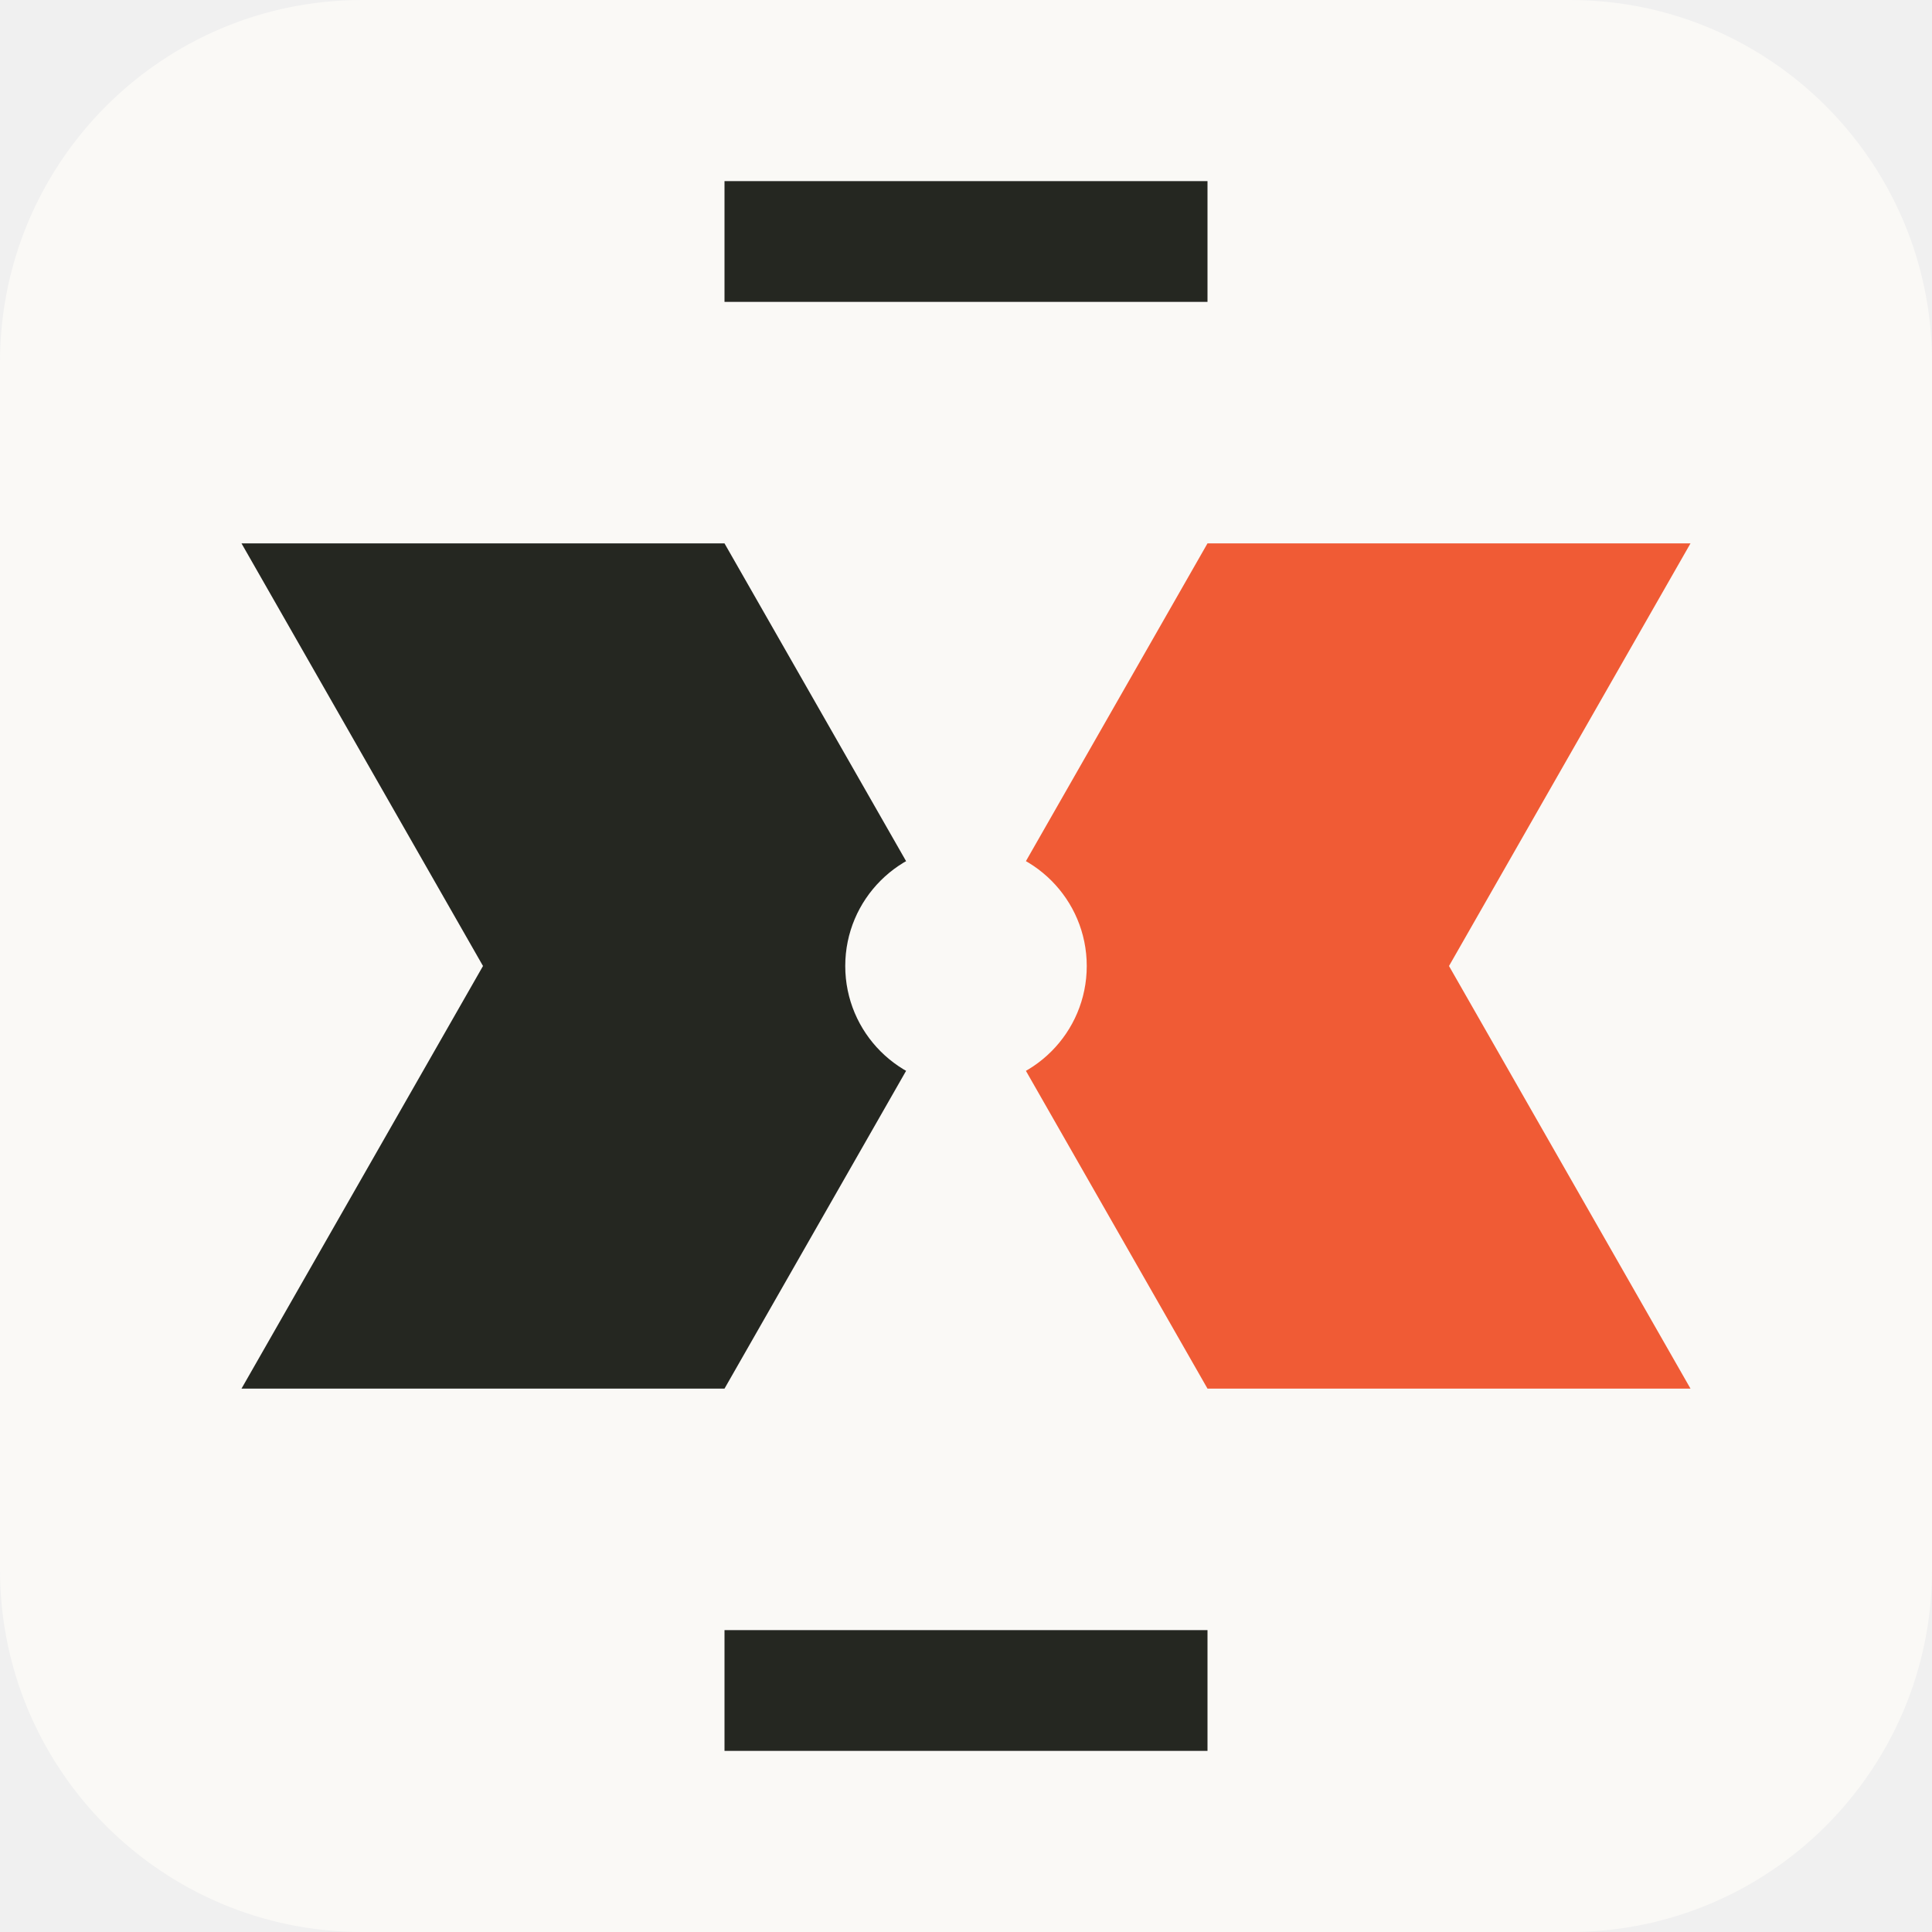
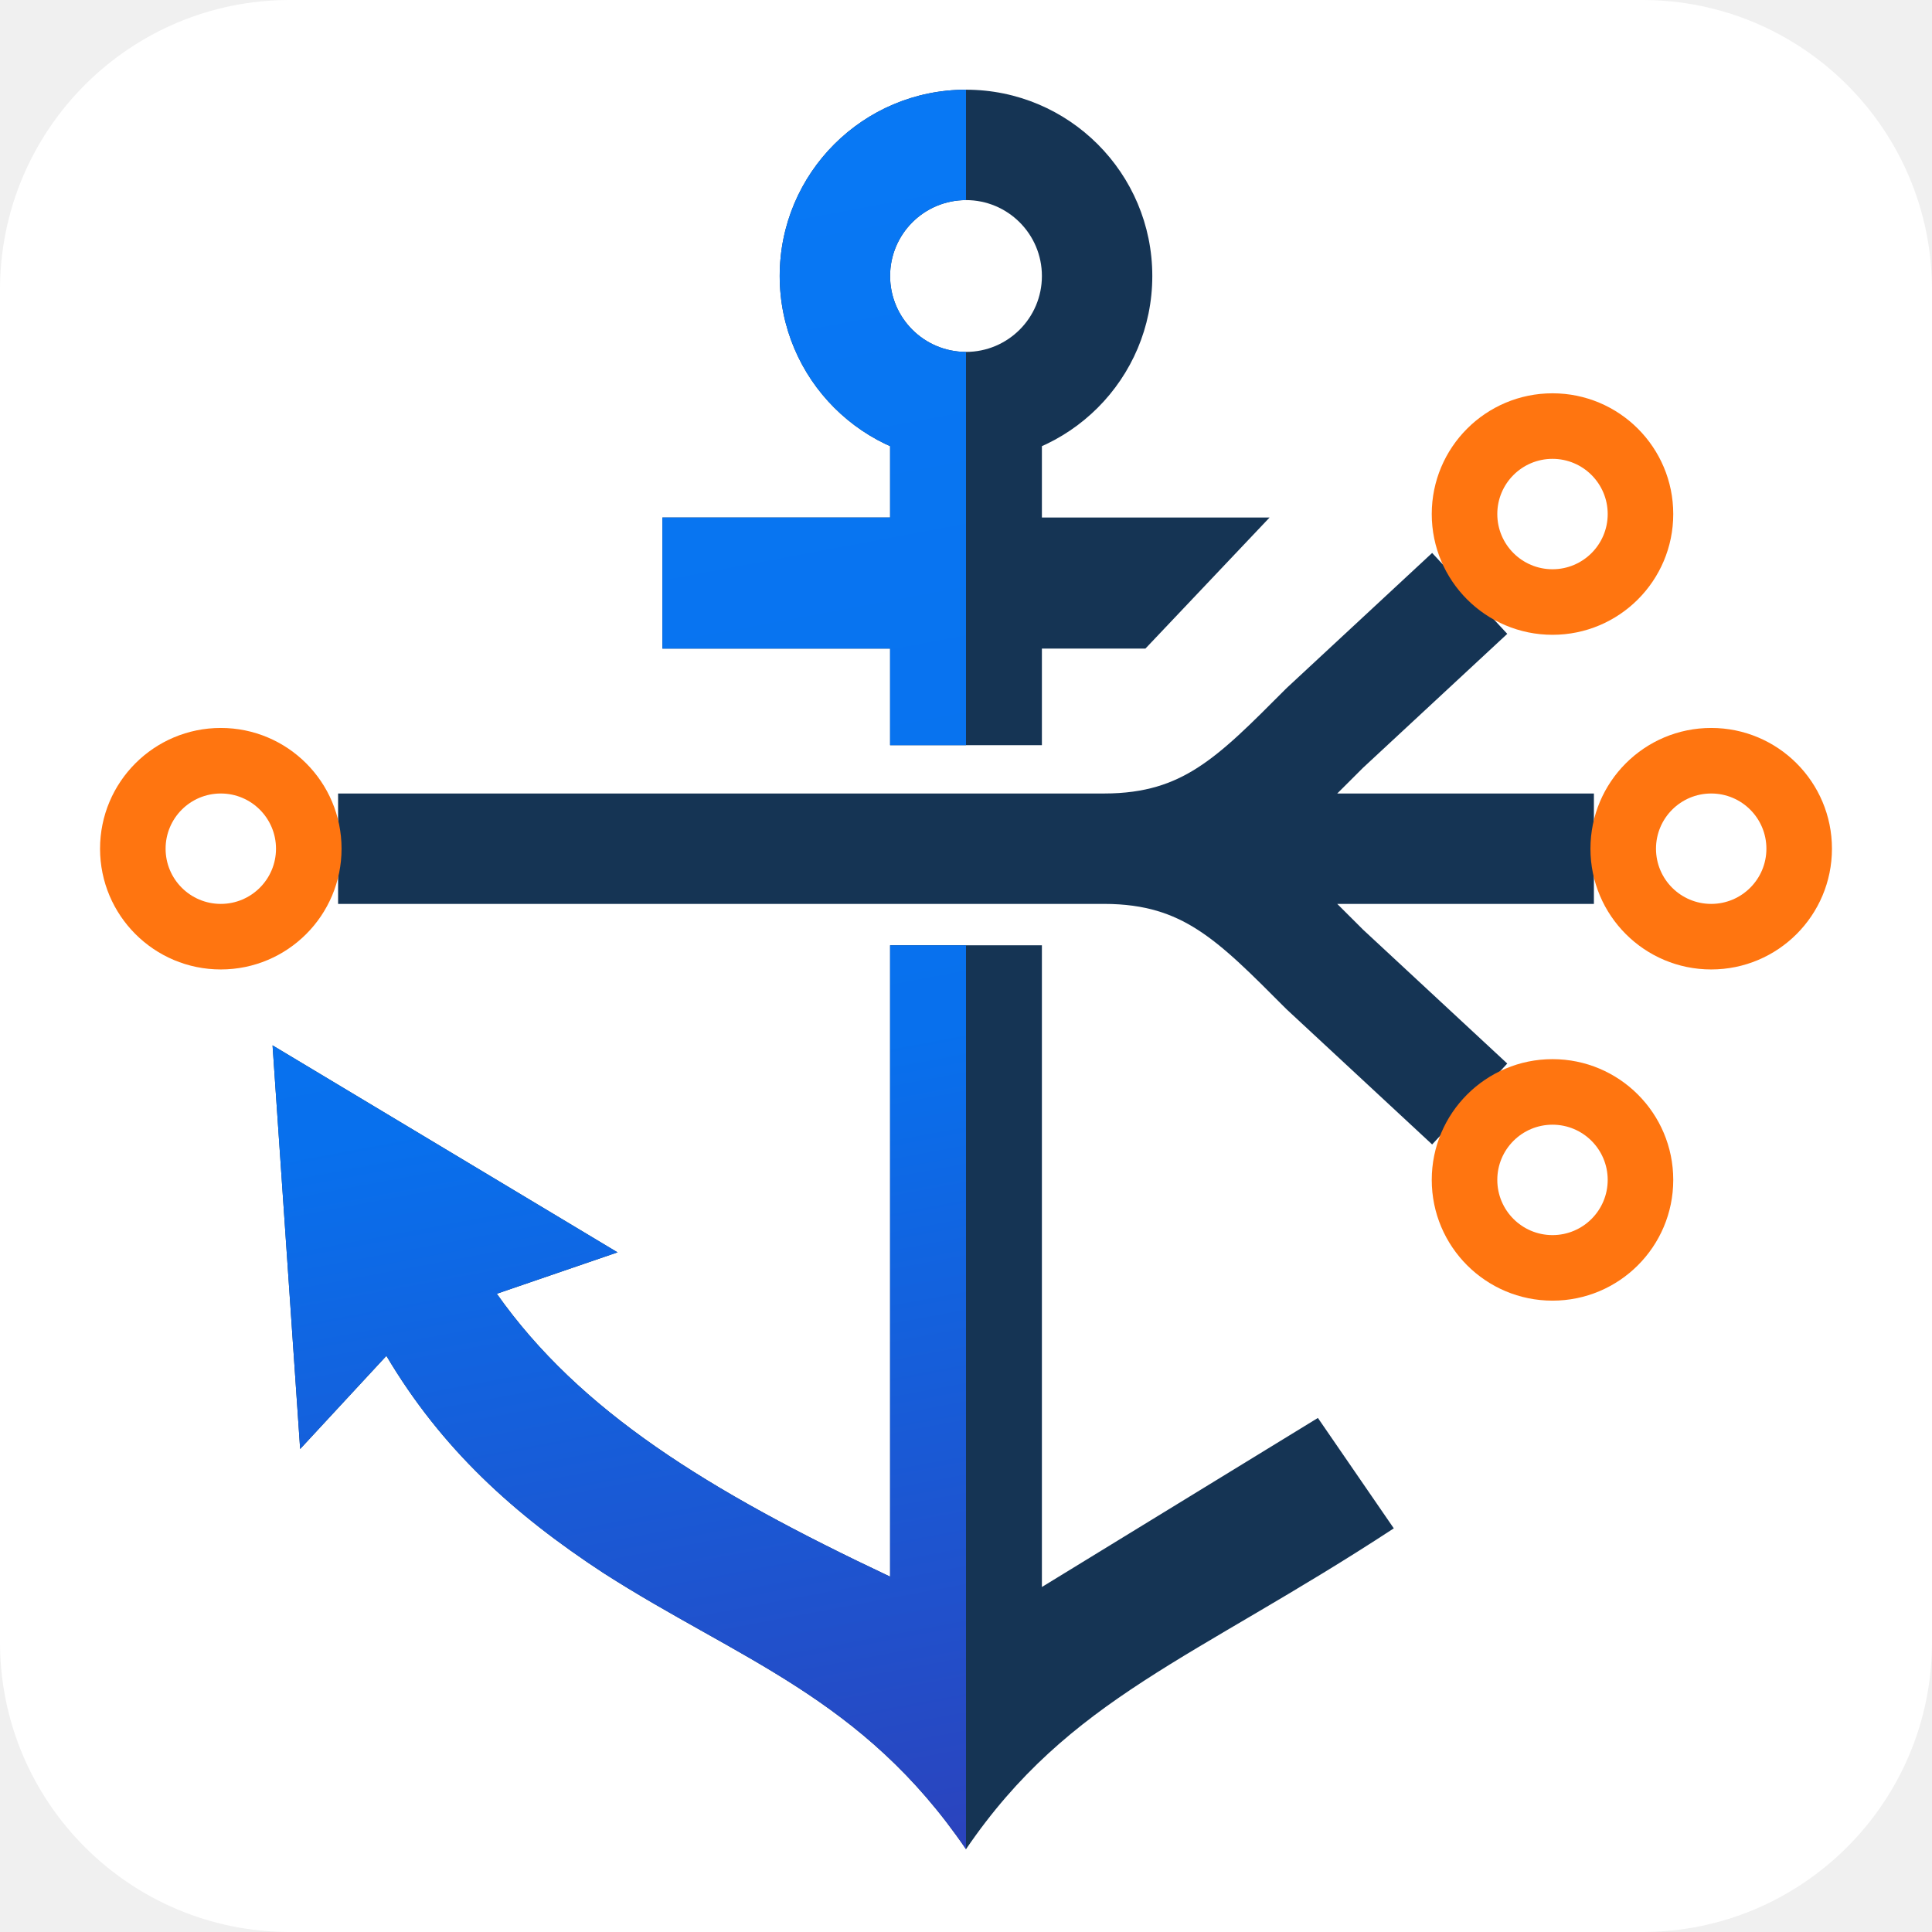
- <svg xmlns="http://www.w3.org/2000/svg" viewBox="0 0 64 64" fill="none" color="#252721">
-   <rect width="64" height="64" rx="12" fill="#faf9f6" />
-   <path d="M8 18h16l8 14-8 14H8l8-14z" fill="currentColor" />
-   <path d="M56 18H40l-8 14 8 14h16l-8-14z" fill="#f05b35" />
-   <path d="M24 8h16M24 56h16" stroke="currentColor" stroke-width="4" />
-   <circle cx="32" cy="32" r="4" fill="#faf9f6" />
+ <svg xmlns="http://www.w3.org/2000/svg" viewBox="0 0 560 560" fill="none">
+   <rect width="560" height="560" rx="84" fill="#fff" />
+   <g transform="translate(24 24)">
+     <defs>
+       <linearGradient id="favicon-blue" x1="160" y1="0" x2="256" y2="512" gradientUnits="userSpaceOnUse">
+         <stop stop-color="#0879f5" />
+         <stop offset=".55" stop-color="#0870ed" />
+         <stop offset="1" stop-color="#2b43bd" />
+       </linearGradient>
+       <clipPath id="favicon-left">
+         <path d="M0 0h256v512H0z" />
+       </clipPath>
+     </defs>
+     <g fill="#153454" fill-rule="evenodd">
+       <path d="M310 56a54 54 0 1 1-108 0 54 54 0 0 1 108 0ZM278 56a22 22 0 1 0-44 0 22 22 0 0 0 44 0Z" />
+       <path d="M234 102h44v24h66l-36 38h-30v28h-44v-28h-66v-38h66Z" />
+       <path d="M234 250h44v186l80-49 22 32c-58 38-94 49-124 93-30-44-66-55-105-80-26-17-47-36-63-63l-25 27-8-117 100 60-35 12c24 34 61 57 114 82Z" />
+     </g>
+     <g fill="url(#favicon-blue)" fill-rule="evenodd" clip-path="url(#favicon-left)">
+       <path d="M310 56a54 54 0 1 1-108 0 54 54 0 0 1 108 0ZM278 56a22 22 0 1 0-44 0 22 22 0 0 0 44 0Z" />
+       <path d="M234 102h44v24h66l-36 38h-30v28h-44v-28h-66v-38h66Z" />
+       <path d="M234 250h44v186l80-49 22 32c-58 38-94 49-124 93-30-44-66-55-105-80-26-17-47-36-63-63l-25 27-8-117 100 60-35 12c24 34 61 57 114 82Z" />
+     </g>
+     <path d="M74 222h364M296 222c30 0 44-15 64-35l42-39M296 222c30 0 44 15 64 35l42 39" stroke="#153454" stroke-width="32" stroke-linejoin="round" />
+     <path fill="#ff7510" fill-rule="evenodd" d="M75 222a35 35 0 1 1-70 0 35 35 0 0 1 70 0ZM56 222a16 16 0 1 0-32 0 16 16 0 0 0 32 0Z" />
+     <path fill="#ff7510" fill-rule="evenodd" d="M461 125a35 35 0 1 1-70 0 35 35 0 0 1 70 0ZM442 125a16 16 0 1 0-32 0 16 16 0 0 0 32 0Z" />
+     <path fill="#ff7510" fill-rule="evenodd" d="M507 222a35 35 0 1 1-70 0 35 35 0 0 1 70 0ZM488 222a16 16 0 1 0-32 0 16 16 0 0 0 32 0Z" />
+     <path fill="#ff7510" fill-rule="evenodd" d="M461 318a35 35 0 1 1-70 0 35 35 0 0 1 70 0ZM442 318a16 16 0 1 0-32 0 16 16 0 0 0 32 0Z" />
+   </g>
</svg>
